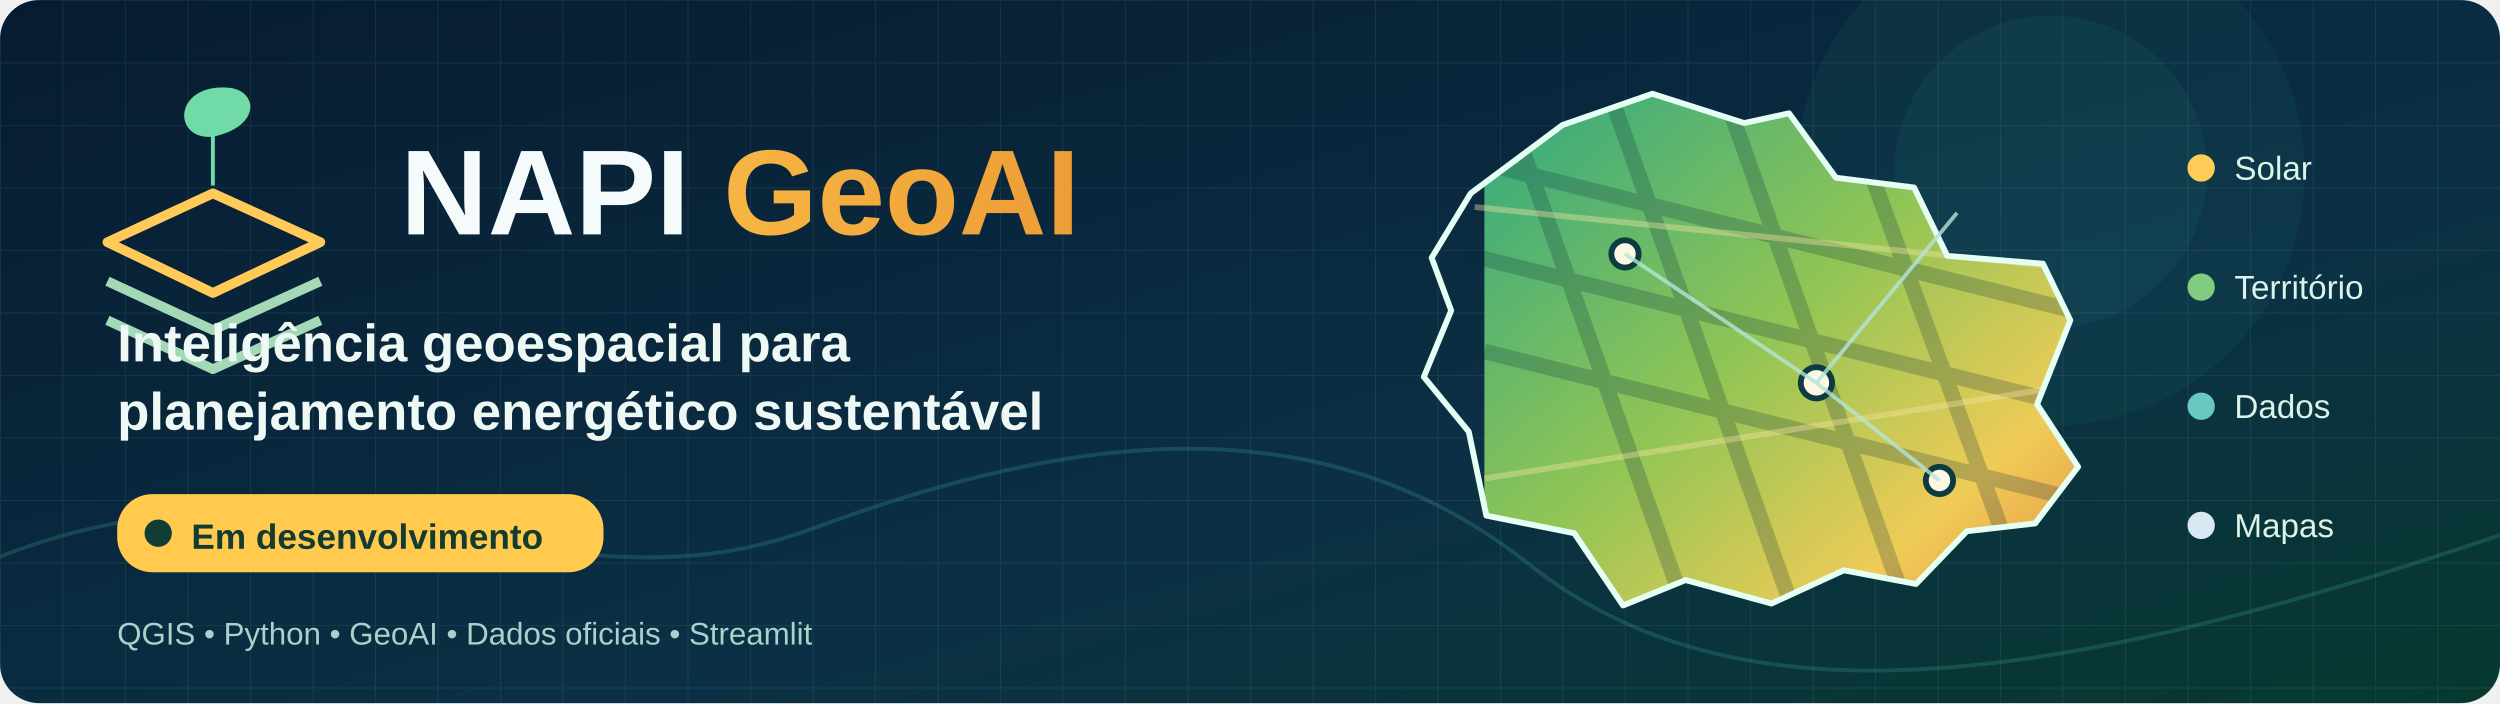
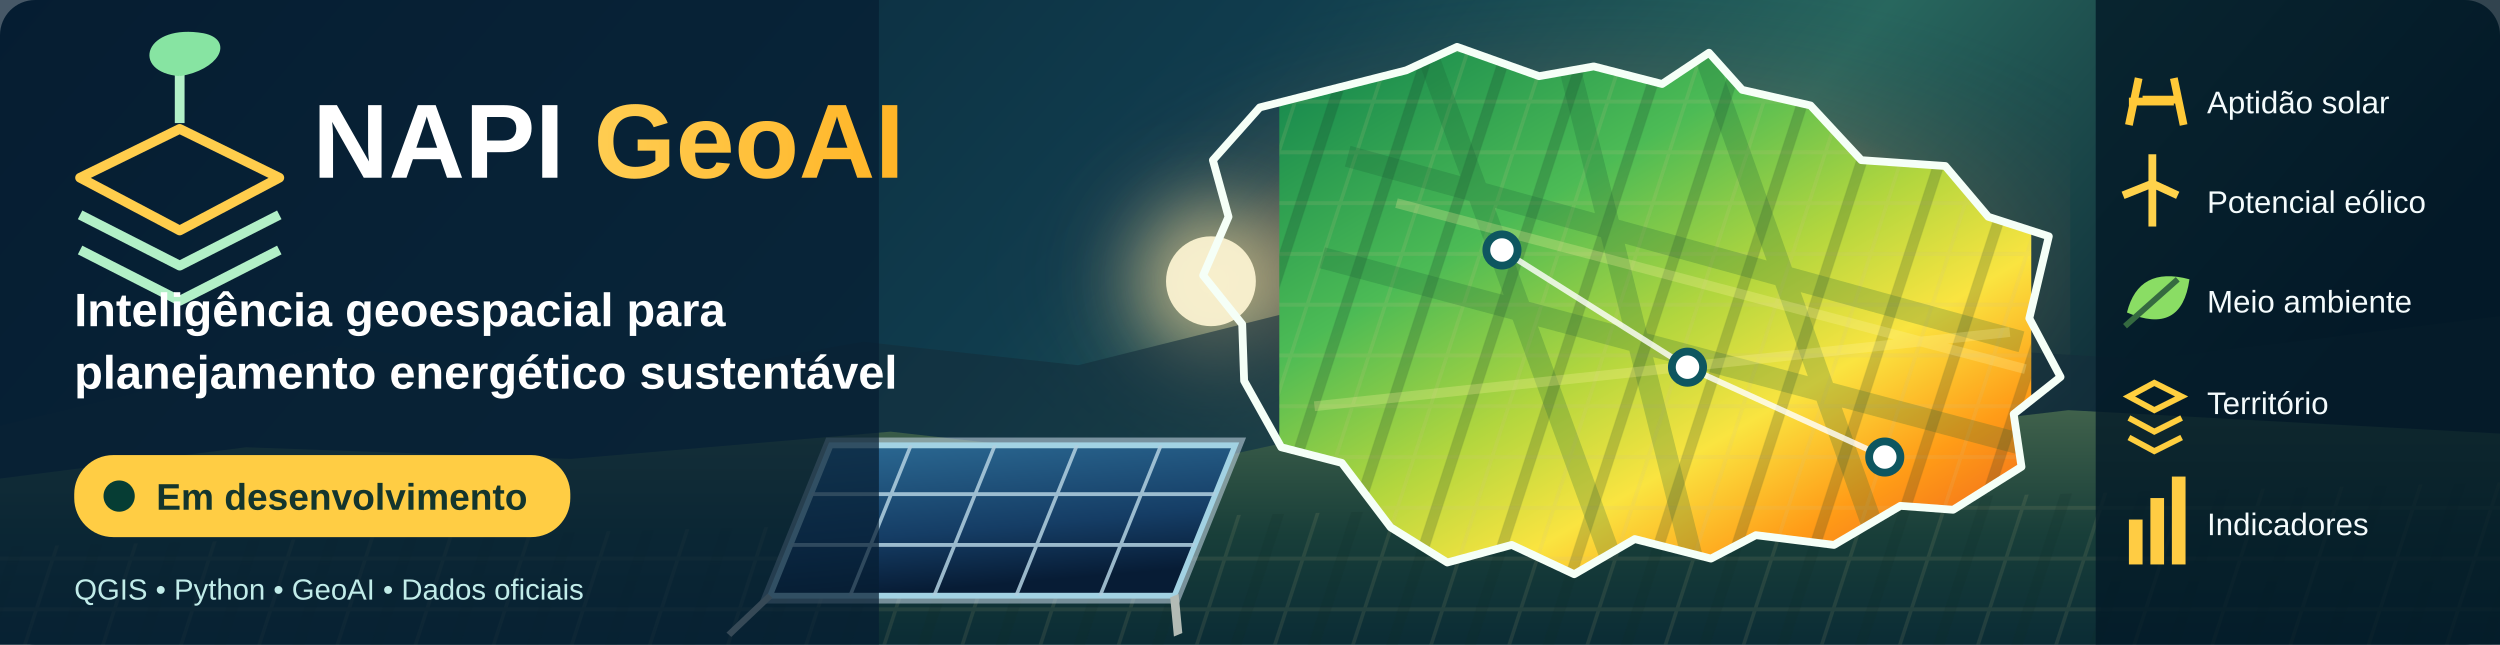
- <svg xmlns="http://www.w3.org/2000/svg" width="1280" height="360" viewBox="0 0 1280 360" role="img" aria-labelledby="t d">
+ <svg xmlns="http://www.w3.org/2000/svg" width="1280" height="330" viewBox="0 0 1280 330" role="img" aria-labelledby="t d">
  <defs>
-     <linearGradient id="bg" x1="0" y1="0" x2="1" y2="1">
-       <stop stop-color="#071b30" />
-       <stop offset=".63" stop-color="#0b3045" />
-       <stop offset="1" stop-color="#07392f" />
+     <linearGradient id="night" x2="1" y2=".22">
+       <stop stop-color="#051d31" />
+       <stop offset=".49" stop-color="#103c4d" />
+       <stop offset=".72" stop-color="#28675e" />
+       <stop offset="1" stop-color="#071b2c" />
    </linearGradient>
-     <linearGradient id="gold" x1="0" y1="0" x2="1" y2="0">
-       <stop stop-color="#ffcc4e" />
-       <stop offset="1" stop-color="#ed9d36" />
+     <radialGradient id="sunset" cx=".63" cy=".46" r=".5">
+       <stop stop-color="#fff3b8" />
+       <stop offset=".11" stop-color="#ffd67c" />
+       <stop offset=".25" stop-color="#edab65" stop-opacity=".82" />
+       <stop offset=".62" stop-color="#cf754f" stop-opacity=".14" />
+       <stop offset="1" stop-color="#152e43" stop-opacity="0" />
+     </radialGradient>
+     <linearGradient id="ground" x1=".5" x2=".5" y1="0" y2="1">
+       <stop stop-color="#42634c" />
+       <stop offset=".55" stop-color="#183e39" />
+       <stop offset="1" stop-color="#0b2c35" />
    </linearGradient>
-     <linearGradient id="land" x1="0" y1="0" x2="1" y2="1">
-       <stop stop-color="#2ca784" />
-       <stop offset=".45" stop-color="#91c555" />
-       <stop offset=".75" stop-color="#efcb57" />
-       <stop offset="1" stop-color="#e67f3e" />
+     <linearGradient id="solar" x2=".24" y2="1">
+       <stop stop-color="#2b6993" />
+       <stop offset=".63" stop-color="#153d65" />
+       <stop offset="1" stop-color="#071c35" />
    </linearGradient>
-     <pattern id="grid" width="32" height="32" patternUnits="userSpaceOnUse">
-       <path d="M32 0H0V32" fill="none" stroke="#8ed0be" stroke-opacity=".10" />
+     <linearGradient id="gold">
+       <stop stop-color="#ffe278" />
+       <stop offset="1" stop-color="#ffb527" />
+     </linearGradient>
+     <linearGradient id="heat" x1=".15" y1="0" x2=".9" y2="1">
+       <stop stop-color="#198b4e" />
+       <stop offset=".28" stop-color="#4cbb55" />
+       <stop offset=".49" stop-color="#b2d63e" />
+       <stop offset=".65" stop-color="#fae440" />
+       <stop offset=".80" stop-color="#ff9c17" />
+       <stop offset="1" stop-color="#ea511d" />
+     </linearGradient>
+     <pattern id="landplots" width="40" height="26" patternUnits="userSpaceOnUse" patternTransform="skewX(-18)">
+       <rect width="40" height="26" fill="none" stroke="#d1c38f" stroke-opacity=".13" stroke-width="2" />
+       <path d="M20 0v26" stroke="#102e25" stroke-opacity=".2" stroke-width="6" />
    </pattern>
-     <clipPath id="region">
-       <path d="M800 64l46-16 47 15 23-5 24 33 40 5 17 35 49 4 14 29-17 43 21 32-22 29-35 4-26 27-37-7-37 17-44-12-32 13-25-37-45-9-9-43-23-28 14-34-10-27 20-33z" />
+     <clipPath id="outline">
+       <path d="M720 36l26-12 42 15 28-5 35 9 24-16 17 19 35 8 26 28 43 3 22 26 31 10-10 42 16 30-24 19 4 27-35 22-27-2-34 20-40-5-23 12-39-10-31 18-32-15-33 9-29-18-25-33-31-8-19-34-1-29-20-25 13-30-8-29 24-27z" />
    </clipPath>
+     <filter id="glow" x="-70%" y="-70%" width="240%" height="240%">
+       <feGaussianBlur stdDeviation="20" />
+     </filter>
  </defs>
-   <rect width="1280" height="360" rx="20" fill="url(#bg)" />
-   <rect width="1280" height="360" rx="20" fill="url(#grid)" />
-   <circle cx="1050" cy="88" r="130" fill="#37b89e" opacity=".06" />
-   <circle cx="1050" cy="88" r="80" fill="#37b89e" opacity=".07" />
-   <path d="M0 285C170 219 280 321 415 271S677 205 783 289 1047 353 1280 274" fill="none" stroke="#56d5ba" stroke-opacity=".18" stroke-width="2" />
-   <g transform="translate(55 64)" stroke-linejoin="round" fill="none" stroke-width="5">
-     <path d="M0 60L54 35l55 25-55 26z" stroke="#ffca58" />
-     <path d="M0 80l54 25 55-25M0 100l54 25 55-25" stroke="#a4d9b8" />
-     <path d="M54 31V3M54 5C34 7 35-21 63-18 76-16 77 0 54 5z" fill="#70dba7" stroke="#70dba7" stroke-width="2" />
+   <rect width="1280" height="330" rx="18" fill="url(#night)" />
+   <rect x="415" width="645" height="305" fill="url(#sunset)" />
+   <circle cx="620" cy="144" r="38" fill="#ffe5a0" opacity=".64" filter="url(#glow)" />
+   <circle cx="620" cy="144" r="23" fill="#fff6d4" opacity=".91" />
+   <path d="M0 218L170 177 316 197 442 175 552 187 672 157 783 190 895 172 1100 184 1280 162V330H0z" fill="#132d3a" opacity=".58" />
+   <path d="M0 245L126 229 292 235 456 221 606 238 752 206 898 229 1059 210 1280 222V330H0z" fill="url(#ground)" />
+   <path d="M0 280l1280-33v83H0z" fill="url(#landplots)" opacity=".8" />
+   <g transform="translate(423 224) skewX(-22)">
+     <rect width="215" height="85" fill="#cadbea" opacity=".55" />
+     <rect x="4" y="4" width="207" height="77" fill="url(#solar)" stroke="#a2d2e3" stroke-width="3" />
+     <path d="M45 4v77M88 4v77M130 4v77M173 4v77M4 29h207M4 55h207" stroke="#b0cfe0" stroke-width="2" opacity=".86" />
+     <path d="M4 81l-13 20m220-20l10 20" stroke="#b3bbb5" stroke-width="4" />
  </g>
-   <text x="205" y="120" font-family="Arial,Helvetica,sans-serif" font-weight="800" font-size="62" fill="#f5fbfa">NAPI <tspan fill="url(#gold)">GeoAI</tspan>
+   <rect x="0" width="450" height="330" fill="#061d32" opacity=".72" />
+   <g stroke-linejoin="round" stroke-width="5" fill="none" transform="translate(38 34)">
+     <path d="M3 57l51-25 51 25-51 27z" stroke="#ffcd4c" />
+     <path d="M3 76l51 26 51-26M3 94l51 26 51-26" stroke="#b2f0c7" />
+     <path d="M54 29V3" stroke="#b2f0c7" />
+     <path d="M54 4C30 2 37-21 66-16 81-13 73 1 54 4" fill="#87e4a2" stroke="#87e4a2" stroke-width="2" />
+   </g>
+   <text x="160" y="91" font-family="Arial,Helvetica,sans-serif" font-weight="800" font-size="54" fill="#fff">NAPI <tspan fill="url(#gold)">GeoAI</tspan>
  </text>
-   <text x="60" y="185" font-family="Arial,Helvetica,sans-serif" font-weight="600" font-size="27" fill="#eef8f4">Inteligência geoespacial para</text>
-   <text x="60" y="220" font-family="Arial,Helvetica,sans-serif" font-weight="600" font-size="27" fill="#eef8f4">planejamento energético sustentável</text>
-   <rect x="60" y="253" rx="18" width="249" height="40" fill="#ffca4d" />
-   <circle cx="81" cy="273" r="7" fill="#113d36" />
-   <text x="98" y="281" font-family="Arial,Helvetica,sans-serif" font-weight="700" font-size="18" fill="#133b31">Em desenvolvimento</text>
-   <text x="60" y="330" font-family="Arial,Helvetica,sans-serif" font-size="16" fill="#a6d4cb">QGIS  •  Python  •  GeoAI  •  Dados oficiais  •  Streamlit</text>
-   <g clip-path="url(#region)">
-     <rect x="760" y="40" width="320" height="290" fill="url(#land)" />
-     <path d="M745 80l380 95M750 130l380 95M760 180l360 90M770 50l110 310M825 50l110 310M880 40l110 310M940 40l110 300" stroke="#08273b" stroke-opacity=".23" stroke-width="8" />
-     <path d="M755 106l390 40M760 245l390-62" stroke="#f6e3a3" stroke-opacity=".4" stroke-width="3" />
+   <text x="38" y="167" font-family="Arial,Helvetica,sans-serif" font-size="24" font-weight="700" fill="#fff">Inteligência geoespacial para</text>
+   <text x="38" y="199" font-family="Arial,Helvetica,sans-serif" font-size="24" font-weight="700" fill="#fff">planejamento energético sustentável</text>
+   <rect x="38" y="233" width="254" height="42" rx="20" fill="#ffcd44" />
+   <circle cx="61" cy="254" r="8" fill="#063d34" />
+   <text x="80" y="261" font-family="Arial,Helvetica,sans-serif" font-weight="700" font-size="19" fill="#14352d">Em desenvolvimento</text>
+   <text x="38" y="307" font-family="Arial,Helvetica,sans-serif" font-size="15" fill="#c1ece9">QGIS  •  Python  •  GeoAI  •  Dados oficiais</text>
+   <g clip-path="url(#outline)">
+     <rect x="655" y="15" width="385" height="305" fill="url(#heat)" />
+     <rect x="655" y="15" width="385" height="305" fill="url(#landplots)" />
+     <path d="M690 80l345 95M677 132l360 96M728 20l110 302M800 20l75 300M870 20l105 295" stroke="#155a33" stroke-width="11" opacity=".22" />
+     <path d="M673 208l356-38M715 104l322 85" stroke="#fff4a1" stroke-width="5" opacity=".25" />
  </g>
-   <path d="M800 64l46-16 47 15 23-5 24 33 40 5 17 35 49 4 14 29-17 43 21 32-22 29-35 4-26 27-37-7-37 17-44-12-32 13-25-37-45-9-9-43-23-28 14-34-10-27 20-33z" fill="none" stroke="#e5fff5" stroke-width="3" stroke-linejoin="round" />
-   <g fill="#fdf8e3" stroke="#0c3c42" stroke-width="3">
-     <circle cx="832" cy="130" r="7" />
-     <circle cx="930" cy="196" r="8" />
-     <circle cx="993" cy="246" r="7" />
+   <path d="M720 36l26-12 42 15 28-5 35 9 24-16 17 19 35 8 26 28 43 3 22 26 31 10-10 42 16 30-24 19 4 27-35 22-27-2-34 20-40-5-23 12-39-10-31 18-32-15-33 9-29-18-25-33-31-8-19-34-1-29-20-25 13-30-8-29 24-27z" fill="none" stroke="#f5fff7" stroke-width="4" stroke-linejoin="round" />
+   <path d="M769 128l95 60 101 46" fill="none" stroke="#fff" stroke-width="3" opacity=".8" />
+   <circle cx="769" cy="128" r="8" fill="#fff" stroke="#0e5660" stroke-width="4" />
+   <circle cx="864" cy="188" r="8" fill="#fff" stroke="#0e5660" stroke-width="4" />
+   <circle cx="965" cy="234" r="8" fill="#fff" stroke="#0e5660" stroke-width="4" />
+   <rect x="1073" width="207" height="330" fill="#031927" opacity=".8" />
+   <path d="M1090 52h23m-18-12l-5 24m23-24l5 24m-21-13h18" stroke="#ffc938" stroke-width="4" fill="none" />
+   <path d="M1102 116v-34m0 12l-15 6m15-6l13 6m-13-6v-15" stroke="#ffd24b" stroke-width="4" fill="none" />
+   <path d="M1089 160q6-24 32-17-4 29-32 17z" fill="#8add64" />
+   <path d="M1088 167l27-24" stroke="#356a40" stroke-width="3" />
+   <path d="M1090 203l13-7 14 7-14 7zM1090 214l13 7 14-7M1090 224l13 7 14-7" fill="none" stroke="#ffcf3f" stroke-width="3" />
+   <g fill="#ffcc43">
+     <rect x="1090" y="266" width="7" height="23" />
+     <rect x="1101" y="255" width="7" height="34" />
+     <rect x="1112" y="244" width="7" height="45" />
  </g>
-   <g fill="none" stroke="#b4e5d8" stroke-opacity=".8" stroke-width="2">
-     <path d="M832 130l98 66 63 50" />
-     <path d="M930 196l72-87" />
-   </g>
-   <g transform="translate(1124 86)" font-family="Arial,Helvetica,sans-serif" fill="#dcf3e9">
-     <circle cx="3" cy="0" r="7" fill="#ffcc58" />
-     <text x="20" y="6" font-size="17">Solar</text>
-     <circle cx="3" cy="61" r="7" fill="#81cc80" />
-     <text x="20" y="67" font-size="17">Território</text>
-     <circle cx="3" cy="122" r="7" fill="#67c9c2" />
-     <text x="20" y="128" font-size="17">Dados</text>
-     <circle cx="3" cy="183" r="7" fill="#d7e9f2" />
-     <text x="20" y="189" font-size="17">Mapas</text>
+   <g font-family="Arial,Helvetica,sans-serif" font-size="16" fill="#f4fbfc">
+     <text x="1130" y="58">Aptidão solar</text>
+     <text x="1130" y="109">Potencial eólico</text>
+     <text x="1130" y="160">Meio ambiente</text>
+     <text x="1130" y="212">Território</text>
+     <text x="1130" y="274">Indicadores</text>
  </g>
</svg>
